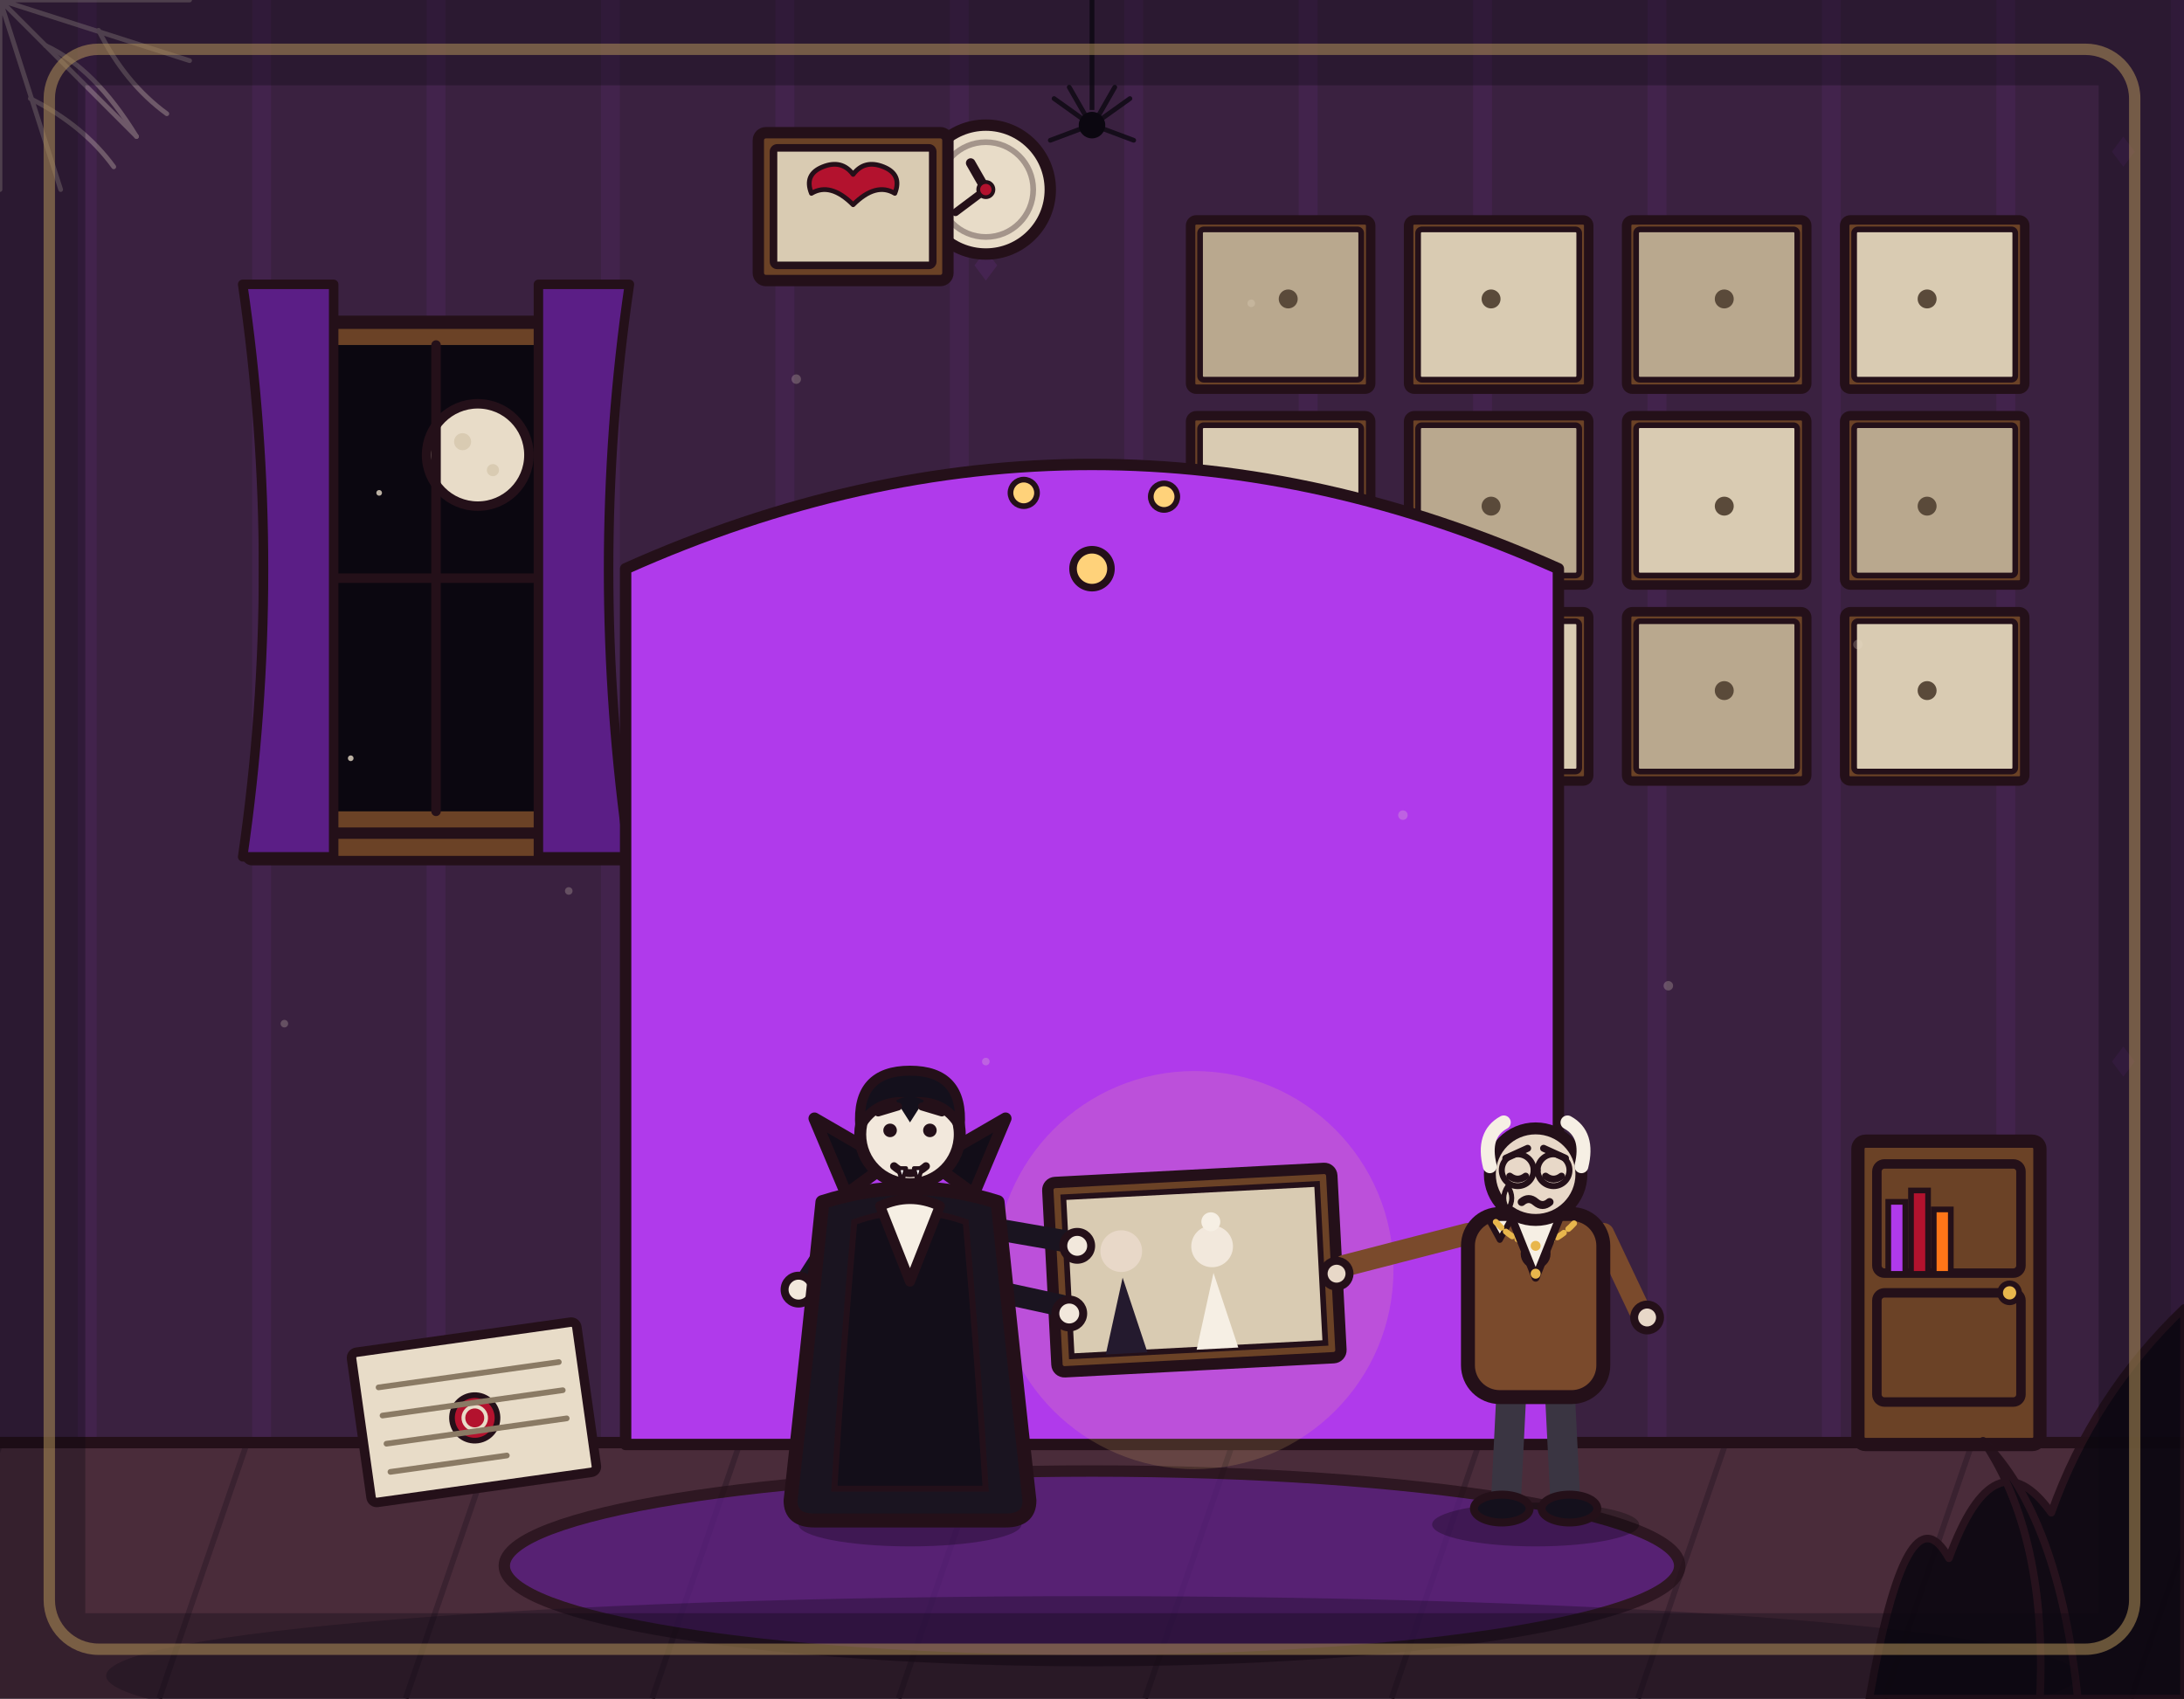
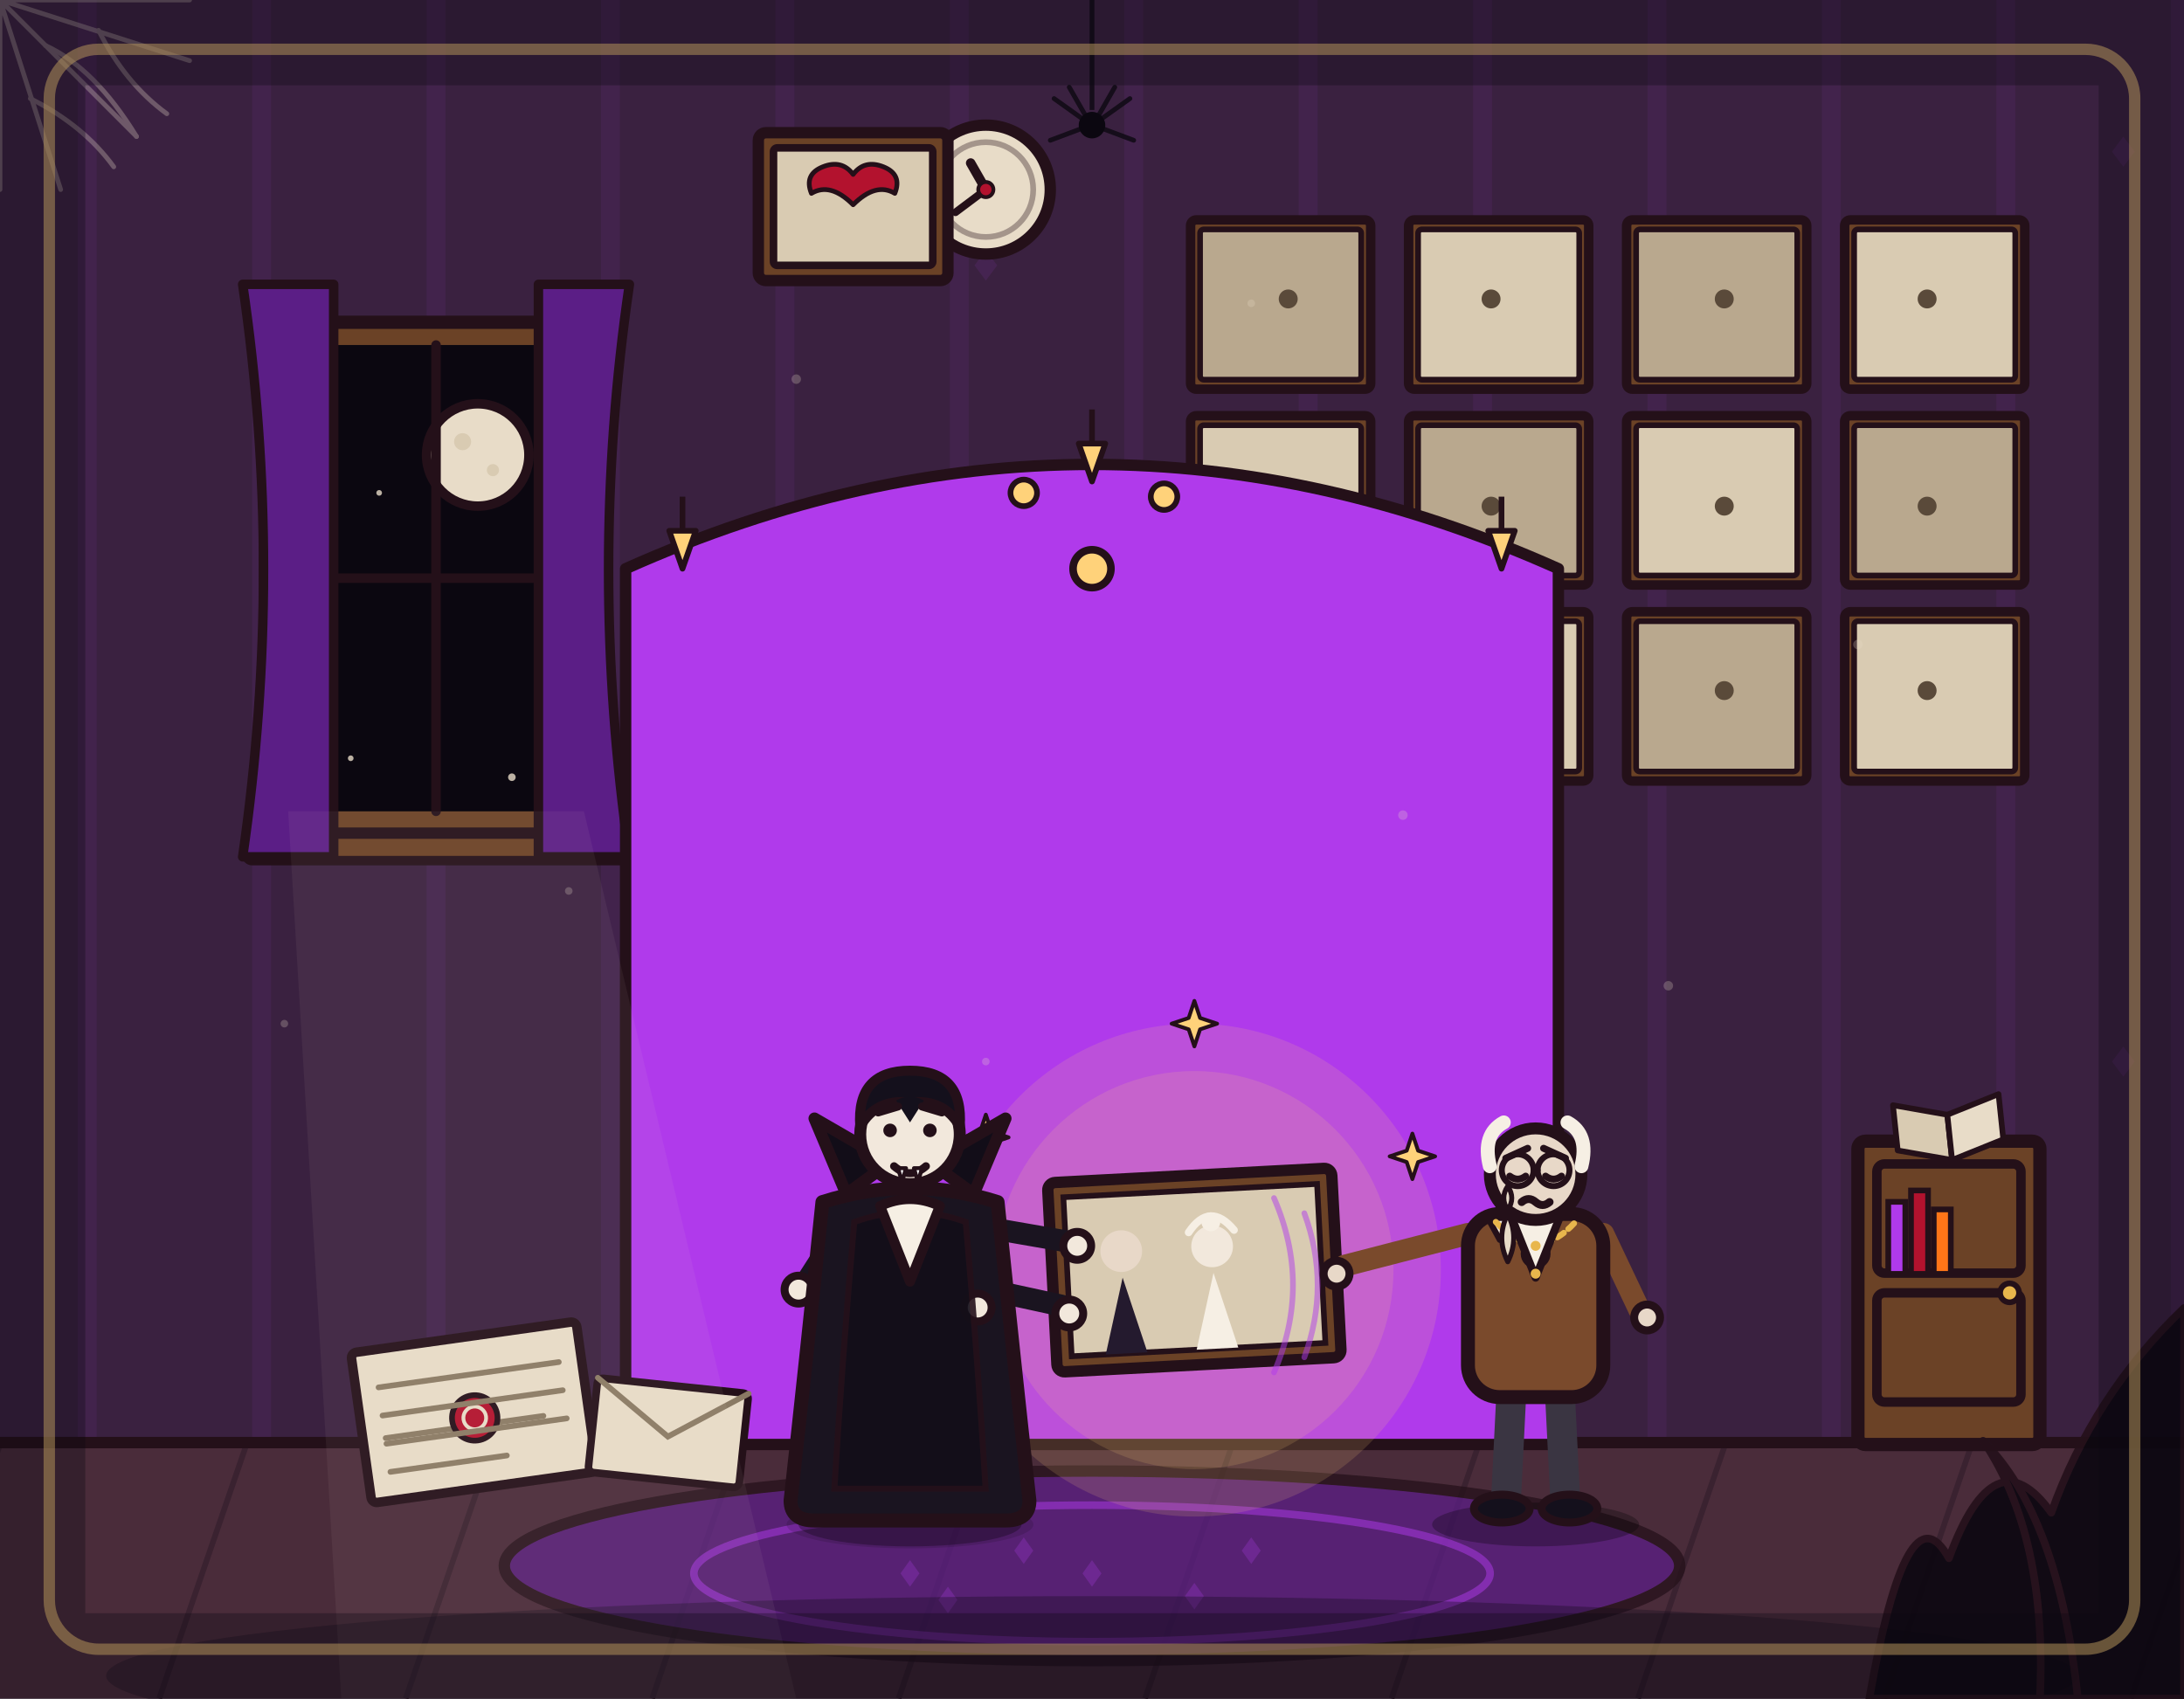
<svg xmlns="http://www.w3.org/2000/svg" viewBox="0 0 1152 896" width="1152" height="896">
  <rect x="0" y="0" width="1152" height="896" fill="#3a2140" />
  <path d="M46 0V762M138 0V762M230 0V762M322 0V762M414 0V762M506 0V762M598 0V762M690 0V762M782 0V762M874 0V762M966 0V762M1058 0V762M1150 0V762" stroke="#b03aeb" stroke-width="10" opacity=".07" fill="none" />
  <g fill="#b03aeb" opacity=".1">
    <path d="M0 -8 L6 0 L0 8 L-6 0 Z" transform="translate(420 80)" />
    <path d="M0 -8 L6 0 L0 8 L-6 0 Z" transform="translate(520 140)" />
    <path d="M0 -8 L6 0 L0 8 L-6 0 Z" transform="translate(420 560)" />
    <path d="M0 -8 L6 0 L0 8 L-6 0 Z" transform="translate(1120 80)" />
    <path d="M0 -8 L6 0 L0 8 L-6 0 Z" transform="translate(1120 560)" />
    <path d="M0 -8 L6 0 L0 8 L-6 0 Z" transform="translate(340 620)" />
  </g>
  <g transform="translate(0 0)" stroke="#e8dcc8" stroke-width="2.5" opacity=".3" fill="none" stroke-linecap="round">
    <path d="M0 0 L100 0 M0 0 L0 100 M0 0 L72 72 M0 0 L100 32 M0 0 L32 100" />
    <path d="M24 24 Q50 36 72 72 M52 16 Q66 44 88 60 M16 52 Q44 66 60 88" />
  </g>
  <g stroke="#cfe6f8" stroke-width="2.5" opacity=".5" stroke-linecap="round">
    <line x1="180" y1="220" x2="176" y2="232" />
    <line x1="270" y1="260" x2="266" y2="272" />
    <line x1="200" y1="380" x2="196" y2="392" />
  </g>
  <g>
    <circle cx="520" cy="100" r="34" fill="#e8dcc8" stroke="#241019" stroke-width="6" stroke-linejoin="round" />
    <circle cx="520" cy="100" r="25" fill="none" stroke="#241019" stroke-width="3" opacity=".35" />
    <line x1="520" y1="100" x2="512" y2="86" stroke="#241019" stroke-width="5" stroke-linecap="round" />
    <line x1="520" y1="100" x2="504" y2="112" stroke="#241019" stroke-width="4" stroke-linecap="round" />
    <circle cx="520" cy="100" r="4" fill="#b3122e" stroke="#241019" stroke-width="2" />
  </g>
  <g>
    <rect x="400" y="70" width="100" height="78" rx="4" fill="#6b4226" stroke="#241019" stroke-width="6" stroke-linejoin="round" />
    <rect x="408" y="78" width="84" height="62" rx="2" fill="#d9cbb2" stroke="#241019" stroke-width="4" />
    <path d="M450 108 Q438 96 428 102 Q424 92 434 88 Q444 84 450 92 Q456 84 466 88 Q476 92 472 102 Q462 96 450 108 Z" fill="#b3122e" stroke="#241019" stroke-width="2.5" stroke-linejoin="round" />
  </g>
  <rect x="0" y="760" width="1152" height="136" fill="#4a2c3a" />
  <path d="M0 762 L-46 896M130 762 L84 896M260 762 L214 896M390 762 L344 896M520 762 L474 896M650 762 L604 896M780 762 L734 896M910 762 L864 896M1040 762 L994 896M1170 762 L1124 896" stroke="#3a2230" stroke-width="3" fill="none" />
  <line x1="0" y1="761" x2="1152" y2="761" stroke="#241019" stroke-width="6" stroke-linecap="round" />
  <ellipse cx="576" cy="826" rx="310" ry="50" fill="#5b1e86" stroke="#241019" stroke-width="6" stroke-linejoin="round" stroke-linecap="round" opacity="0.75" />
+   <ellipse cx="576" cy="830" rx="210" ry="36" fill="none" stroke="#b03aeb" stroke-width="4" opacity=".5" />
+   <g fill="#b03aeb" opacity=".25">
+     <path d="M0 -7 L5 0 L0 7 L-5 0 Z" transform="translate(480 830)" />
+     <path d="M0 -7 L5 0 L0 7 L-5 0 Z" transform="translate(540 818)" />
+     <path d="M0 -7 L5 0 L0 7 L-5 0 Z" transform="translate(630 842)" />
+     <path d="M0 -7 L5 0 L0 7 L-5 0 Z" transform="translate(576 830)" />
+     <path d="M0 -7 L5 0 L0 7 L-5 0 Z" transform="translate(500 844)" />
+     <path d="M0 -7 L5 0 L0 7 L-5 0 Z" transform="translate(660 818)" />
+   </g>
  <g>
    <rect x="140" y="170" width="180" height="270" fill="#6b4226" stroke="#241019" stroke-width="7" stroke-linejoin="round" stroke-linecap="round" />
    <rect x="152" y="182" width="156" height="246" fill="#0b0710" />
    <g fill="#e8dcc8" opacity=".8">
+       <circle cx="230" cy="230" r="2" />
+       <circle cx="290" cy="350" r="2.5" />
+       <circle cx="170" cy="390" r="1.8" />
+       <circle cx="270" cy="410" r="2" />
      <circle cx="170" cy="205" r="2" />
      <circle cx="290" cy="195" r="1.5" />
      <circle cx="200" cy="260" r="1.5" />
      <circle cx="300" cy="300" r="2" />
      <circle cx="168" cy="330" r="1.5" />
      <circle cx="296" cy="390" r="2" />
      <circle cx="185" cy="400" r="1.5" />
    </g>
    <circle cx="252" cy="240" r="27" fill="#e8dcc8" stroke="#241019" stroke-width="5" stroke-linejoin="round" stroke-linecap="round" />
    <circle cx="244" cy="233" r="4.5" fill="#d9cbb2" />
    <circle cx="260" cy="248" r="3.2" fill="#d9cbb2" />
    <line x1="230" y1="182" x2="230" y2="428" stroke="#241019" stroke-width="5" stroke-linecap="round" />
    <line x1="152" y1="305" x2="308" y2="305" stroke="#241019" stroke-width="5" stroke-linecap="round" />
    <rect x="130" y="440" width="200" height="14" rx="3" fill="#6b4226" stroke="#241019" stroke-width="5" stroke-linejoin="round" stroke-linecap="round" />
    <path d="M128 150 L176 150 L176 452 L128 452 Q150 300 128 150 Z" fill="#5b1e86" stroke="#241019" stroke-width="5" stroke-linejoin="round" stroke-linecap="round" />
    <path d="M332 150 L284 150 L284 452 L332 452 Q310 300 332 150 Z" fill="#5b1e86" stroke="#241019" stroke-width="5" stroke-linejoin="round" stroke-linecap="round" />
  </g>
  <g>
    <rect x="628" y="116" width="95" height="89.3" rx="3" fill="#6b4226" stroke="#241019" stroke-width="5" stroke-linejoin="round" stroke-linecap="round" />
+     <line x1="640" y1="160" x2="712" y2="160" stroke="#8a7a64" stroke-width="3" stroke-linecap="round" />
    <rect x="633" y="121" width="85" height="79.3" rx="2" fill="#b9a88e" stroke="#241019" stroke-width="3" />
    <circle cx="679.5" cy="157.7" r="5" fill="#5a4a3a" />
    <rect x="628" y="219.3" width="95" height="89.3" rx="3" fill="#6b4226" stroke="#241019" stroke-width="5" stroke-linejoin="round" stroke-linecap="round" />
    <rect x="633" y="224.3" width="85" height="79.3" rx="2" fill="#d9cbb2" stroke="#241019" stroke-width="3" />
    <circle cx="679.5" cy="267" r="5" fill="#5a4a3a" />
    <rect x="628" y="322.7" width="95" height="89.3" rx="3" fill="#6b4226" stroke="#241019" stroke-width="5" stroke-linejoin="round" stroke-linecap="round" />
    <rect x="633" y="327.7" width="85" height="79.3" rx="2" fill="#b9a88e" stroke="#241019" stroke-width="3" />
    <circle cx="679.5" cy="364.3" r="5" fill="#5a4a3a" />
    <rect x="743" y="116" width="95" height="89.3" rx="3" fill="#6b4226" stroke="#241019" stroke-width="5" stroke-linejoin="round" stroke-linecap="round" />
    <rect x="748" y="121" width="85" height="79.3" rx="2" fill="#d9cbb2" stroke="#241019" stroke-width="3" />
    <circle cx="786.5" cy="157.7" r="5" fill="#5a4a3a" />
    <rect x="743" y="219.3" width="95" height="89.3" rx="3" fill="#6b4226" stroke="#241019" stroke-width="5" stroke-linejoin="round" stroke-linecap="round" />
    <rect x="748" y="224.3" width="85" height="79.3" rx="2" fill="#b9a88e" stroke="#241019" stroke-width="3" />
    <circle cx="786.5" cy="267" r="5" fill="#5a4a3a" />
    <rect x="743" y="322.7" width="95" height="89.3" rx="3" fill="#6b4226" stroke="#241019" stroke-width="5" stroke-linejoin="round" stroke-linecap="round" />
    <rect x="748" y="327.7" width="85" height="79.3" rx="2" fill="#d9cbb2" stroke="#241019" stroke-width="3" />
    <circle cx="786.5" cy="364.3" r="5" fill="#5a4a3a" />
    <rect x="858" y="116" width="95" height="89.3" rx="3" fill="#6b4226" stroke="#241019" stroke-width="5" stroke-linejoin="round" stroke-linecap="round" />
    <rect x="863" y="121" width="85" height="79.3" rx="2" fill="#b9a88e" stroke="#241019" stroke-width="3" />
    <circle cx="909.5" cy="157.7" r="5" fill="#5a4a3a" />
    <rect x="858" y="219.3" width="95" height="89.3" rx="3" fill="#6b4226" stroke="#241019" stroke-width="5" stroke-linejoin="round" stroke-linecap="round" />
    <rect x="863" y="224.3" width="85" height="79.3" rx="2" fill="#d9cbb2" stroke="#241019" stroke-width="3" />
    <circle cx="909.5" cy="267" r="5" fill="#5a4a3a" />
    <rect x="858" y="322.7" width="95" height="89.3" rx="3" fill="#6b4226" stroke="#241019" stroke-width="5" stroke-linejoin="round" stroke-linecap="round" />
    <rect x="863" y="327.7" width="85" height="79.3" rx="2" fill="#b9a88e" stroke="#241019" stroke-width="3" />
    <circle cx="909.5" cy="364.3" r="5" fill="#5a4a3a" />
    <rect x="973" y="116" width="95" height="89.3" rx="3" fill="#6b4226" stroke="#241019" stroke-width="5" stroke-linejoin="round" stroke-linecap="round" />
    <rect x="978" y="121" width="85" height="79.3" rx="2" fill="#d9cbb2" stroke="#241019" stroke-width="3" />
    <circle cx="1016.5" cy="157.7" r="5" fill="#5a4a3a" />
    <rect x="973" y="219.3" width="95" height="89.3" rx="3" fill="#6b4226" stroke="#241019" stroke-width="5" stroke-linejoin="round" stroke-linecap="round" />
    <rect x="978" y="224.3" width="85" height="79.3" rx="2" fill="#b9a88e" stroke="#241019" stroke-width="3" />
    <circle cx="1016.5" cy="267" r="5" fill="#5a4a3a" />
    <rect x="973" y="322.7" width="95" height="89.3" rx="3" fill="#6b4226" stroke="#241019" stroke-width="5" stroke-linejoin="round" stroke-linecap="round" />
    <rect x="978" y="327.7" width="85" height="79.3" rx="2" fill="#d9cbb2" stroke="#241019" stroke-width="3" />
    <circle cx="1016.5" cy="364.3" r="5" fill="#5a4a3a" />
  </g>
  <path d="M330 762 L330 300 Q576 190 822 300 L822 762 Z" fill="#b03aeb" stroke="#241019" stroke-width="6" stroke-linejoin="round" stroke-linecap="round" />
+   <g transform="translate(360 262)">
+     <line x1="0" y1="0" x2="0" y2="18" stroke="#241019" stroke-width="3" />
+     <path d="M-7 18 L7 18 L0 38 Z" fill="#ffd27a" stroke="#241019" stroke-width="3" stroke-linejoin="round" />
+   </g>
+   <g transform="translate(576 216)">
+     <line x1="0" y1="0" x2="0" y2="18" stroke="#241019" stroke-width="3" />
+     <path d="M-7 18 L7 18 L0 38 Z" fill="#ffd27a" stroke="#241019" stroke-width="3" stroke-linejoin="round" />
+   </g>
+   <g transform="translate(792 262)">
+     <line x1="0" y1="0" x2="0" y2="18" stroke="#241019" stroke-width="3" />
+     <path d="M-7 18 L7 18 L0 38 Z" fill="#ffd27a" stroke="#241019" stroke-width="3" stroke-linejoin="round" />
+   </g>
  <circle cx="576" cy="300" r="10" fill="#ffd27a" stroke="#241019" stroke-width="4" stroke-linejoin="round" stroke-linecap="round" />
  <circle cx="540" cy="260" r="7" fill="#ffd27a" stroke="#241019" stroke-width="3" stroke-linejoin="round" stroke-linecap="round" />
  <circle cx="614" cy="262" r="7" fill="#ffd27a" stroke="#241019" stroke-width="3" stroke-linejoin="round" stroke-linecap="round" />
  <g>
    <rect x="980" y="602" width="96" height="160" rx="4" fill="#6b4226" stroke="#241019" stroke-width="7" stroke-linejoin="round" stroke-linecap="round" />
    <rect x="990" y="614" width="76" height="57.6" rx="4" fill="none" stroke="#241019" stroke-width="5" stroke-linejoin="round" stroke-linecap="round" />
    <rect x="990" y="682" width="76" height="57.6" rx="4" fill="none" stroke="#241019" stroke-width="5" stroke-linejoin="round" stroke-linecap="round" />
    <rect x="996" y="634" width="9" height="38" fill="#b03aeb" stroke="#241019" stroke-width="3" />
    <rect x="1008" y="628" width="9" height="44" fill="#b3122e" stroke="#241019" stroke-width="3" />
    <rect x="1020" y="638" width="9" height="34" fill="#ff7518" stroke="#241019" stroke-width="3" />
    <circle cx="1060" cy="682" r="5" fill="#e8b64c" stroke="#241019" stroke-width="3" />
  </g>
  <g transform="rotate(-8 250 745)">
    <rect x="190" y="705" width="120" height="80" rx="3" fill="#e8dcc8" stroke="#241019" stroke-width="5" stroke-linejoin="round" stroke-linecap="round" />
+     <line x1="202" y1="752" x2="286" y2="752" stroke="#8a7a64" stroke-width="3" stroke-linecap="round" />
+     <g transform="rotate(14 350 770)">
+       <rect x="310" y="745" width="80" height="50" rx="3" fill="#e8dcc8" stroke="#241019" stroke-width="4" stroke-linejoin="round" />
+       <path d="M310 745 L350 772 L390 745" fill="none" stroke="#8a7a64" stroke-width="3" stroke-linecap="round" />
+     </g>
    <circle cx="250" cy="748" r="12" fill="#b3122e" stroke="#241019" stroke-width="3" />
    <circle cx="250" cy="748" r="6" fill="none" stroke="#e8dcc8" stroke-width="2" />
    <line x1="202" y1="725" x2="298" y2="725" stroke="#8a7a64" stroke-width="3" stroke-linecap="round" />
    <line x1="202" y1="740" x2="298" y2="740" stroke="#8a7a64" stroke-width="3" stroke-linecap="round" />
    <line x1="202" y1="755" x2="298" y2="755" stroke="#8a7a64" stroke-width="3" stroke-linecap="round" />
    <line x1="202" y1="770" x2="264" y2="770" stroke="#8a7a64" stroke-width="3" stroke-linecap="round" />
  </g>
  <circle cx="630" cy="670" r="105" fill="#ffd27a" opacity="0.15" />
+   <circle cx="630" cy="670" r="130" fill="#ffd27a" stroke="none" opacity=".15" />
+   <path d="M0 -12 L3 -3 L12 0 L3 3 L0 12 L-3 3 L-12 0 L-3 -3 Z" fill="#ffd27a" stroke="#241019" stroke-width="2" stroke-linejoin="round" transform="translate(520 600)" />
+   <path d="M0 -12 L3 -3 L12 0 L3 3 L0 12 L-3 3 L-12 0 L-3 -3 Z" fill="#ffd27a" stroke="#241019" stroke-width="2" stroke-linejoin="round" transform="translate(745 610)" />
+   <path d="M0 -12 L3 -3 L12 0 L3 3 L0 12 L-3 3 L-12 0 L-3 -3 Z" fill="#ffd27a" stroke="#241019" stroke-width="2" stroke-linejoin="round" transform="translate(630 540)" />
  <g transform="rotate(-3 630 670)">
    <rect x="555" y="620" width="150" height="100" rx="4" fill="#6b4226" stroke="#241019" stroke-width="6" stroke-linejoin="round" stroke-linecap="round" />
    <rect x="563" y="628" width="134" height="84" fill="#d9cbb2" stroke="#241019" stroke-width="3" />
    <circle cx="592" cy="658" r="11" fill="#e8d8c8" />
    <circle cx="640" cy="658" r="11" fill="#f2e8dc" />
+     <path d="M628 650 Q640 634 652 650" fill="none" stroke="#f6efe4" stroke-width="4" stroke-linecap="round" />
    <circle cx="640" cy="645" r="5" fill="#f6efe4" />
    <path d="M581 712 L592 672 L603 712 Z" fill="#241a2e" />
    <path d="M629 712 L640 672 L651 712 Z" fill="#f6efe4" />
  </g>
  <g transform="translate(480 800) scale(1.05 1.05)">
+     <ellipse cx="0" cy="4" rx="62" ry="12" fill="#0b0710" stroke="none" opacity=".15" />
    <ellipse cx="0" cy="4" rx="56" ry="11" fill="#000000" opacity="0.28" />
    <path d="M-12 -62 L-16 -6" fill="none" stroke="#241a2e" stroke-width="15" stroke-linecap="round" stroke-linejoin="round" />
    <path d="M12 -62 L16 -6" fill="none" stroke="#241a2e" stroke-width="15" stroke-linecap="round" stroke-linejoin="round" />
    <ellipse cx="-18" cy="-4" rx="15" ry="7" fill="#14101c" stroke="#241019" stroke-width="4" stroke-linejoin="round" stroke-linecap="round" />
    <ellipse cx="18" cy="-4" rx="15" ry="7" fill="#14101c" stroke="#241019" stroke-width="4" stroke-linejoin="round" stroke-linecap="round" />
    <path d="M34 -146 L80 -138" fill="none" stroke="#1a1420" stroke-width="11" stroke-linecap="round" stroke-linejoin="round" />
    <circle cx="84" cy="-136" r="7" fill="#f2e8dc" stroke="#241019" stroke-width="4" stroke-linejoin="round" stroke-linecap="round" />
    <path d="M30 -116 L76 -106" fill="none" stroke="#1a1420" stroke-width="11" stroke-linecap="round" stroke-linejoin="round" />
    <circle cx="80" cy="-102" r="7" fill="#f2e8dc" stroke="#241019" stroke-width="4" stroke-linejoin="round" stroke-linecap="round" />
    <path d="M-34 -146 L-52 -118" fill="none" stroke="#1a1420" stroke-width="11" stroke-linecap="round" stroke-linejoin="round" />
    <circle cx="-56" cy="-114" r="7" fill="#f2e8dc" stroke="#241019" stroke-width="4" stroke-linejoin="round" stroke-linecap="round" />
    <path d="M-44 -158 Q-52 -80 -60 -8 Q-60 2 -48 2 L48 2 Q60 2 60 -8 Q52 -80 44 -158 Q0 -172 -44 -158 Z" fill="#1a1420" stroke="#241019" stroke-width="7" stroke-linejoin="round" stroke-linecap="round" />
+     <path d="M-30 -130 L28 -108" fill="none" stroke="#1a1420" stroke-width="11" stroke-linecap="round" />
+     <circle cx="34" cy="-105" r="7" fill="#f2e8dc" stroke="#241019" stroke-width="4" />
+     <ellipse cx="-14" cy="-184" rx="5" ry="3" fill="#b3122e" stroke="none" opacity=".3" />
+     <ellipse cx="12" cy="-184" rx="5" ry="3" fill="#b3122e" stroke="none" opacity=".3" />
    <path d="M-28 -148 Q-34 -80 -38 -14 L38 -14 Q34 -80 28 -148 Q0 -158 -28 -148 Z" fill="#120d18" stroke="#241019" stroke-width="3" opacity=".9" />
    <path d="M-32 -162 L-48 -200 L-10 -178 Z" fill="#120d18" stroke="#241019" stroke-width="6" stroke-linejoin="round" stroke-linecap="round" />
    <path d="M32 -162 L48 -200 L10 -178 Z" fill="#120d18" stroke="#241019" stroke-width="6" stroke-linejoin="round" stroke-linecap="round" />
    <path d="M-15 -156 L0 -118 L15 -156 Q0 -163 -15 -156 Z" fill="#f6efe4" stroke="#241019" stroke-width="5" stroke-linejoin="round" stroke-linecap="round" />
    <circle cx="0" cy="-192" r="25" fill="#f2e8dc" stroke="#241019" stroke-width="6" stroke-linejoin="round" stroke-linecap="round" />
    <path d="M-25 -196 Q-27 -224 0 -224 Q27 -224 25 -196 Q17 -210 0 -208 Q-17 -210 -25 -196 Z" fill="#14101c" stroke="#241019" stroke-width="5" stroke-linejoin="round" stroke-linecap="round" />
    <path d="M-7 -209 L0 -198 L7 -209 Q0 -213 -7 -209 Z" fill="#14101c" />
    <circle cx="-10" cy="-194" r="3.4" fill="#241019" />
    <circle cx="10" cy="-194" r="3.4" fill="#241019" />
    <path d="M-16 -203 L-6 -206M6 -206 L16 -203" fill="none" stroke="#241019" stroke-width="4" stroke-linecap="round" />
    <path d="M-8 -176 Q0 -169 8 -176" fill="none" stroke="#241019" stroke-width="4" stroke-linecap="round" stroke-linejoin="round" />
    <path d="M-6 -175 L-2 -175 L-4 -168 Z" fill="#ffffff" stroke="#241019" stroke-width="2" stroke-linejoin="round" stroke-linecap="round" />
    <path d="M2 -175 L6 -175 L4 -168 Z" fill="#ffffff" stroke="#241019" stroke-width="2" stroke-linejoin="round" stroke-linecap="round" />
+   </g>
+   <g fill="none" stroke="#b03aeb" stroke-width="3" opacity=".5" stroke-linecap="round">
+     <path d="M688 640 Q702 678 688 716" />
+     <path d="M672 632 Q692 678 672 724" />
  </g>
  <g transform="translate(810 800) scale(1.05 1.05)">
    <ellipse cx="0" cy="4" rx="52" ry="11" fill="#000000" opacity="0.28" />
    <path d="M-12 -66 L-15 -6" fill="none" stroke="#3a3542" stroke-width="15" stroke-linecap="round" stroke-linejoin="round" />
    <path d="M12 -66 L15 -6" fill="none" stroke="#3a3542" stroke-width="15" stroke-linecap="round" stroke-linejoin="round" />
    <ellipse cx="-17" cy="-4" rx="14" ry="7" fill="#14101c" stroke="#241019" stroke-width="4" stroke-linejoin="round" stroke-linecap="round" />
    <ellipse cx="17" cy="-4" rx="14" ry="7" fill="#14101c" stroke="#241019" stroke-width="4" stroke-linejoin="round" stroke-linecap="round" />
    <path d="M-34 -142 L-96 -126" fill="none" stroke="#7a4a2c" stroke-width="11" stroke-linecap="round" stroke-linejoin="round" />
    <circle cx="-100" cy="-122" r="6.5" fill="#e8d8c8" stroke="#241019" stroke-width="4" stroke-linejoin="round" stroke-linecap="round" />
    <path d="M34 -142 L52 -104" fill="none" stroke="#7a4a2c" stroke-width="11" stroke-linecap="round" stroke-linejoin="round" />
    <circle cx="56" cy="-100" r="6.5" fill="#e8d8c8" stroke="#241019" stroke-width="4" stroke-linejoin="round" stroke-linecap="round" />
    <rect x="-34" y="-152" width="68" height="92" rx="16" fill="#7a4a2c" stroke="#241019" stroke-width="7" stroke-linejoin="round" stroke-linecap="round" />
    <path d="M-24 -150 L-12 -150 L-18 -139 Z" fill="#f6efe4" stroke="#241019" stroke-width="3" stroke-linejoin="round" />
    <path d="M-20 -148 Q0 -126 20 -148" fill="none" stroke="#e8b64c" stroke-width="3" stroke-dasharray="4 3" stroke-linecap="round" />
    <circle cx="0" cy="-132" r="6" fill="#e8b64c" stroke="#241019" stroke-width="3" />
    <path d="M-12 -150 L0 -120 L12 -150 Z" fill="#f6efe4" stroke="#241019" stroke-width="4" stroke-linejoin="round" stroke-linecap="round" />
    <circle cx="0" cy="-136" r="2.5" fill="#e8b64c" />
    <circle cx="0" cy="-122" r="2.5" fill="#e8b64c" />
    <circle cx="0" cy="-172" r="23" fill="#e8d8c8" stroke="#241019" stroke-width="6" stroke-linejoin="round" stroke-linecap="round" />
    <path d="M-23 -176 Q-27 -192 -16 -198" fill="none" stroke="#f6efe4" stroke-width="7" stroke-linecap="round" stroke-linejoin="round" />
    <path d="M23 -176 Q27 -192 16 -198" fill="none" stroke="#f6efe4" stroke-width="7" stroke-linecap="round" stroke-linejoin="round" />
    <path d="M-15 -180 L-4 -185M4 -185 L15 -180" fill="none" stroke="#241019" stroke-width="3.5" stroke-linecap="round" />
    <circle cx="-9" cy="-174" r="8" fill="none" stroke="#241019" stroke-width="3" stroke-linejoin="round" stroke-linecap="round" />
    <circle cx="9" cy="-174" r="8" fill="none" stroke="#241019" stroke-width="3" stroke-linejoin="round" stroke-linecap="round" />
    <line x1="-1" y1="-174" x2="1" y2="-174" stroke="#241019" stroke-width="3" stroke-linecap="round" />
    <path d="M-13 -171 Q-9 -168 -5 -171M5 -171 Q9 -168 13 -171" fill="none" stroke="#241019" stroke-width="3.5" stroke-linecap="round" />
    <path d="M-7 -158 Q-3.5 -161 0 -158 Q3.5 -155 7 -158" fill="none" stroke="#241019" stroke-width="4" stroke-linecap="round" stroke-linejoin="round" />
    <path d="M-14 -166 Q-10 -160 -14 -154 Q-18 -160 -14 -166 Z" fill="#e8dcc8" stroke="#241019" stroke-width="2.5" stroke-linejoin="round" stroke-linecap="round" />
+     <path d="M-14 -152 Q-8 -140 -14 -128 Q-20 -140 -14 -152 Z" fill="#e8dcc8" stroke="#241019" stroke-width="2.5" stroke-linejoin="round" />
  </g>
  <g fill="#e8dcc8" opacity=".25">
    <circle cx="420" cy="200" r="2.5" stroke="none" />
    <circle cx="660" cy="160" r="2" stroke="none" />
    <circle cx="740" cy="430" r="2.5" stroke="none" />
    <circle cx="300" cy="470" r="2" stroke="none" />
    <circle cx="980" cy="340" r="2.5" stroke="none" />
    <circle cx="150" cy="540" r="2" stroke="none" />
    <circle cx="520" cy="560" r="2" stroke="none" />
    <circle cx="880" cy="520" r="2.5" stroke="none" />
  </g>
  <ellipse cx="576" cy="884" rx="520" ry="42" fill="#150b1e" stroke="none" opacity=".35" />
  <line x1="576" y1="0" x2="576" y2="58" stroke="#0b0710" stroke-width="2.5" opacity=".8" />
  <circle cx="576" cy="66" r="7" fill="#0b0710" />
  <g stroke="#0b0710" stroke-width="2.5" fill="none" stroke-linecap="round" opacity=".8">
    <path d="M570 62 L556 52 M582 62 L596 52 M570 68 L554 74 M582 68 L598 74 M572 60 L564 46 M580 60 L588 46" />
  </g>
  <g fill="#0b0710" stroke="#241019" stroke-width="4" stroke-linejoin="round" opacity=".9">
    <path d="M1152 896 L1152 690 Q1104 736 1082 798 Q1052 756 1028 822 Q1006 782 986 896 Z" />
    <path d="M1096 896 Q1086 800 1046 760 Q1080 810 1076 896 Z" />
  </g>
+   <polygon points="152,428 308,428 420,896 180,896" fill="#e8dcc8" opacity=".06" />
+   <g transform="rotate(-6 1028 596)">
+     <path d="M1000 580 L1028 588 L1028 612 L1000 604 Z" fill="#d9cbb2" stroke="#241019" stroke-width="3" stroke-linejoin="round" />
+     <path d="M1056 580 L1028 588 L1028 612 L1056 604 Z" fill="#e8dcc8" stroke="#241019" stroke-width="3" stroke-linejoin="round" />
+   </g>
  <rect x="26" y="26" width="1100" height="844" rx="26" fill="none" stroke="#ffd27a" stroke-width="6" opacity="0.55" />
  <rect x="0" y="0" width="1152" height="896" fill="none" stroke="#0b0710" stroke-width="90" opacity="0.32" />
</svg>
